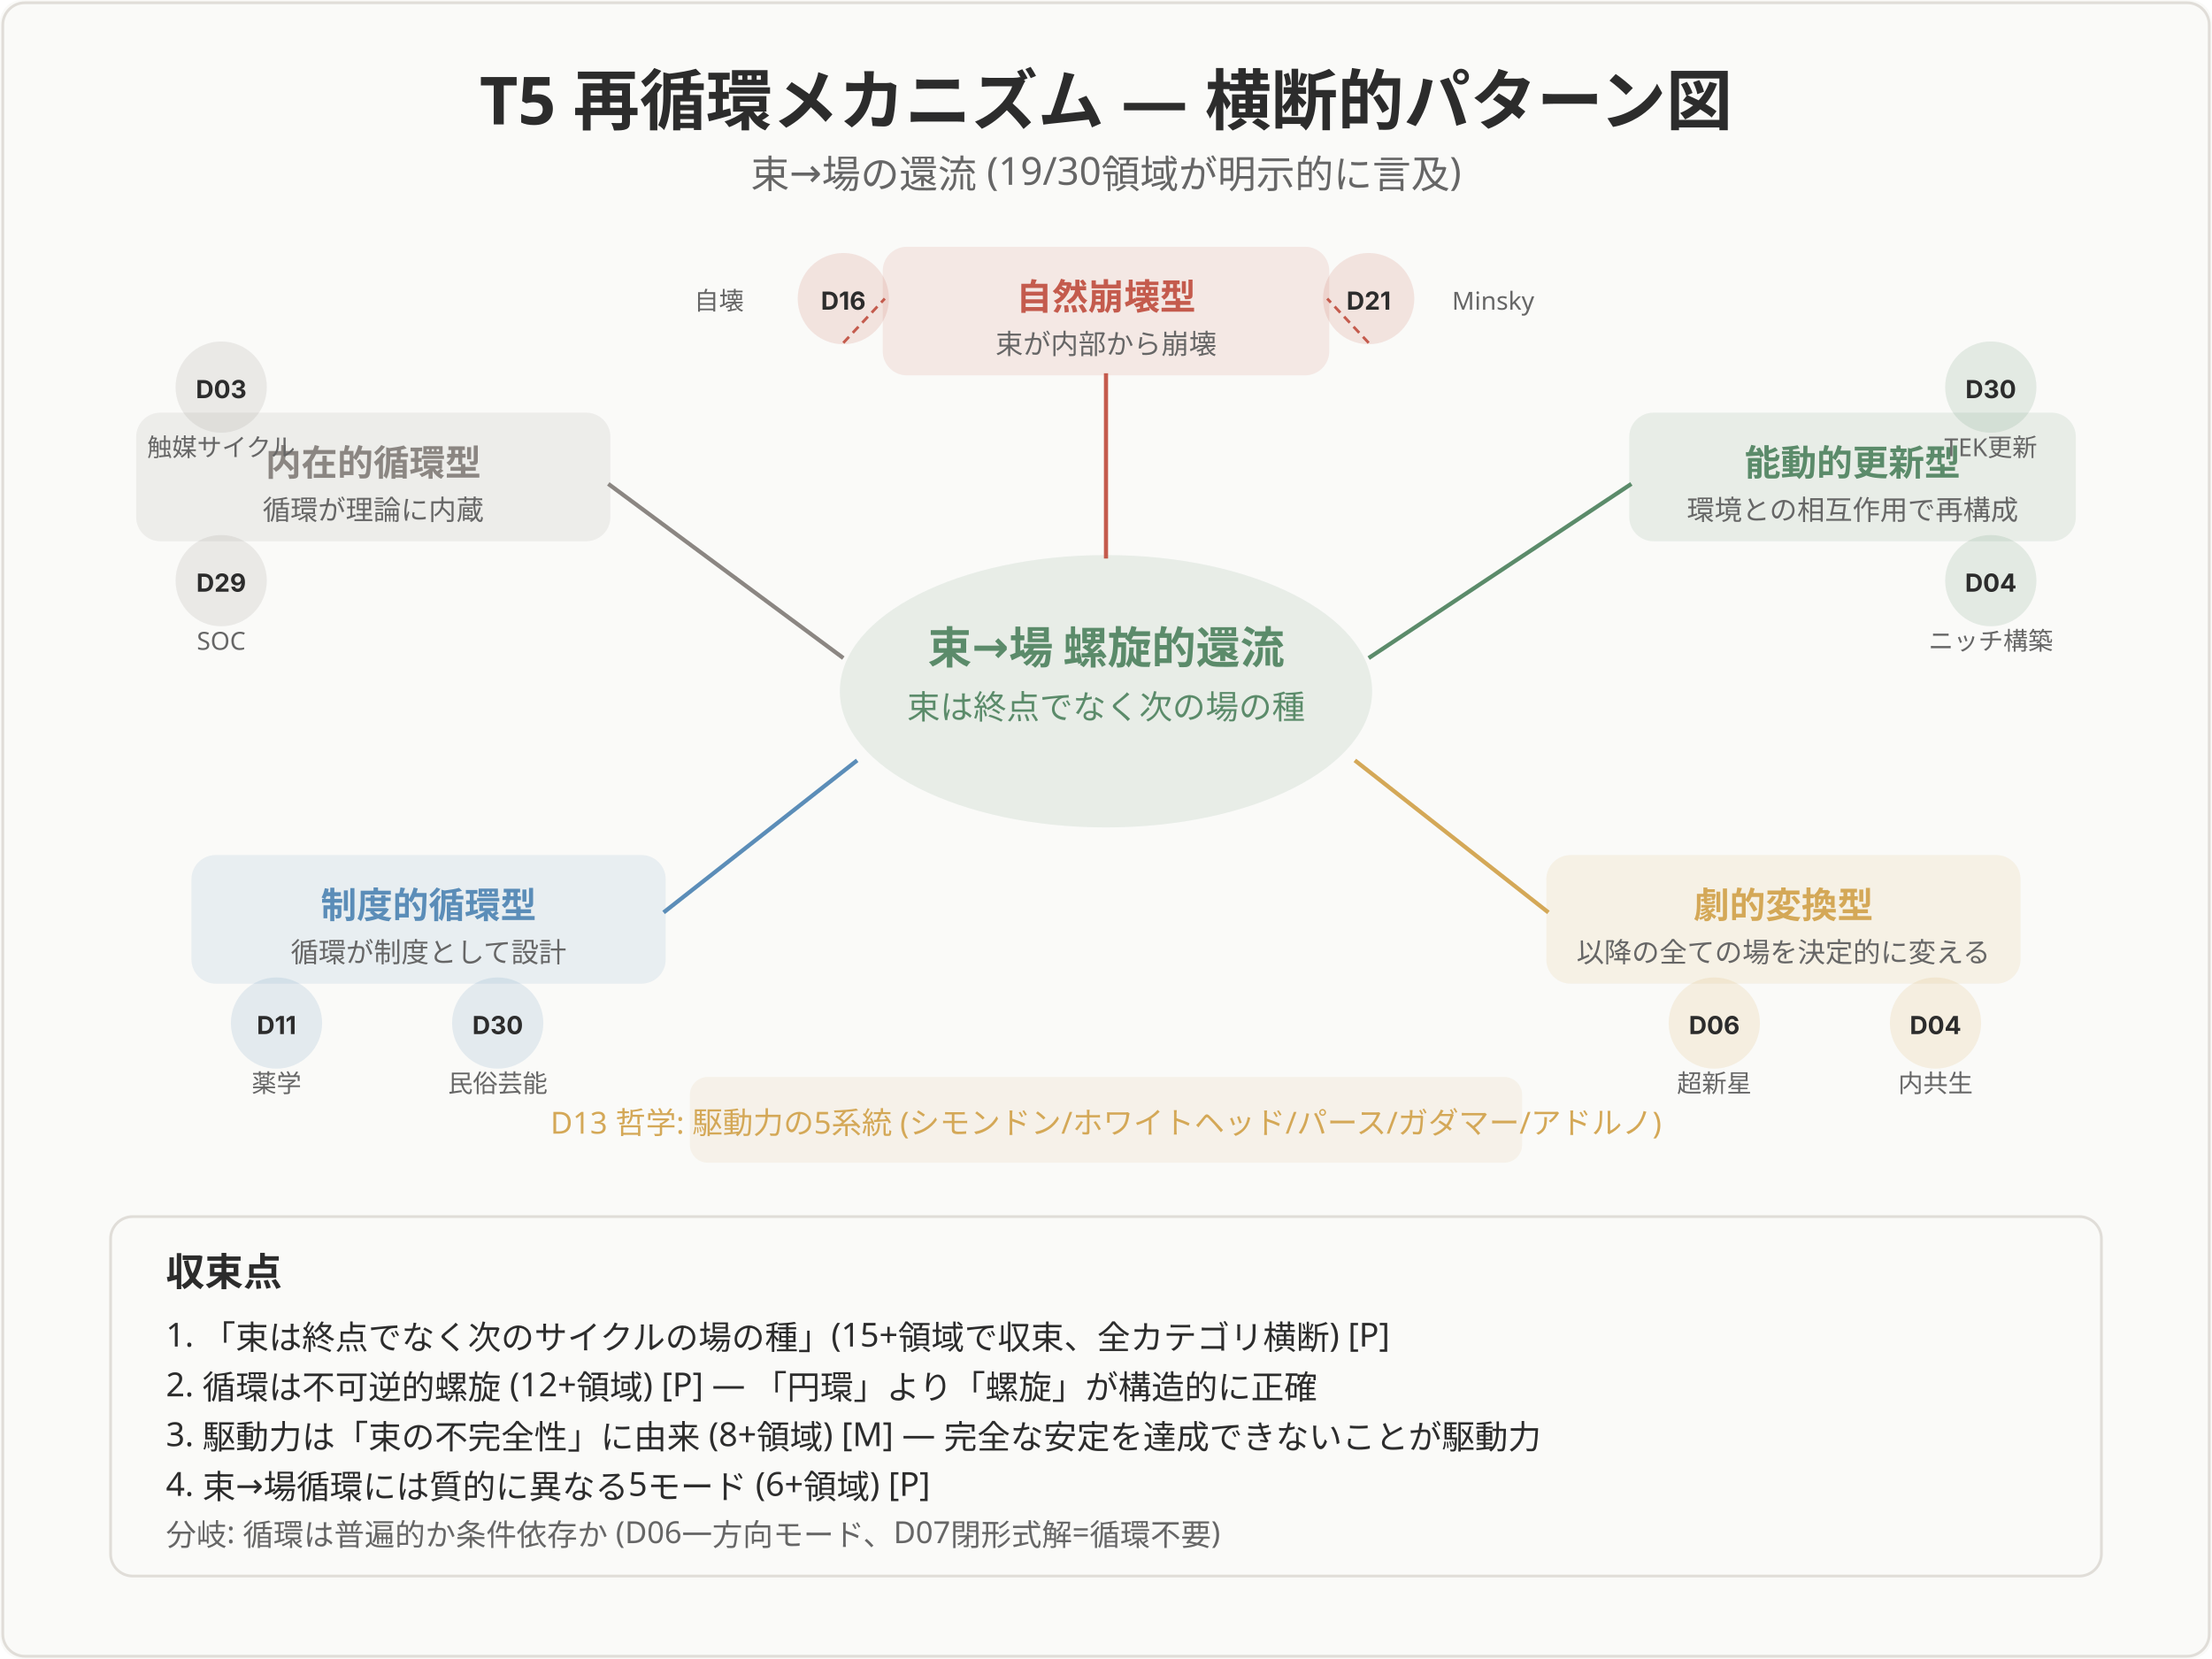
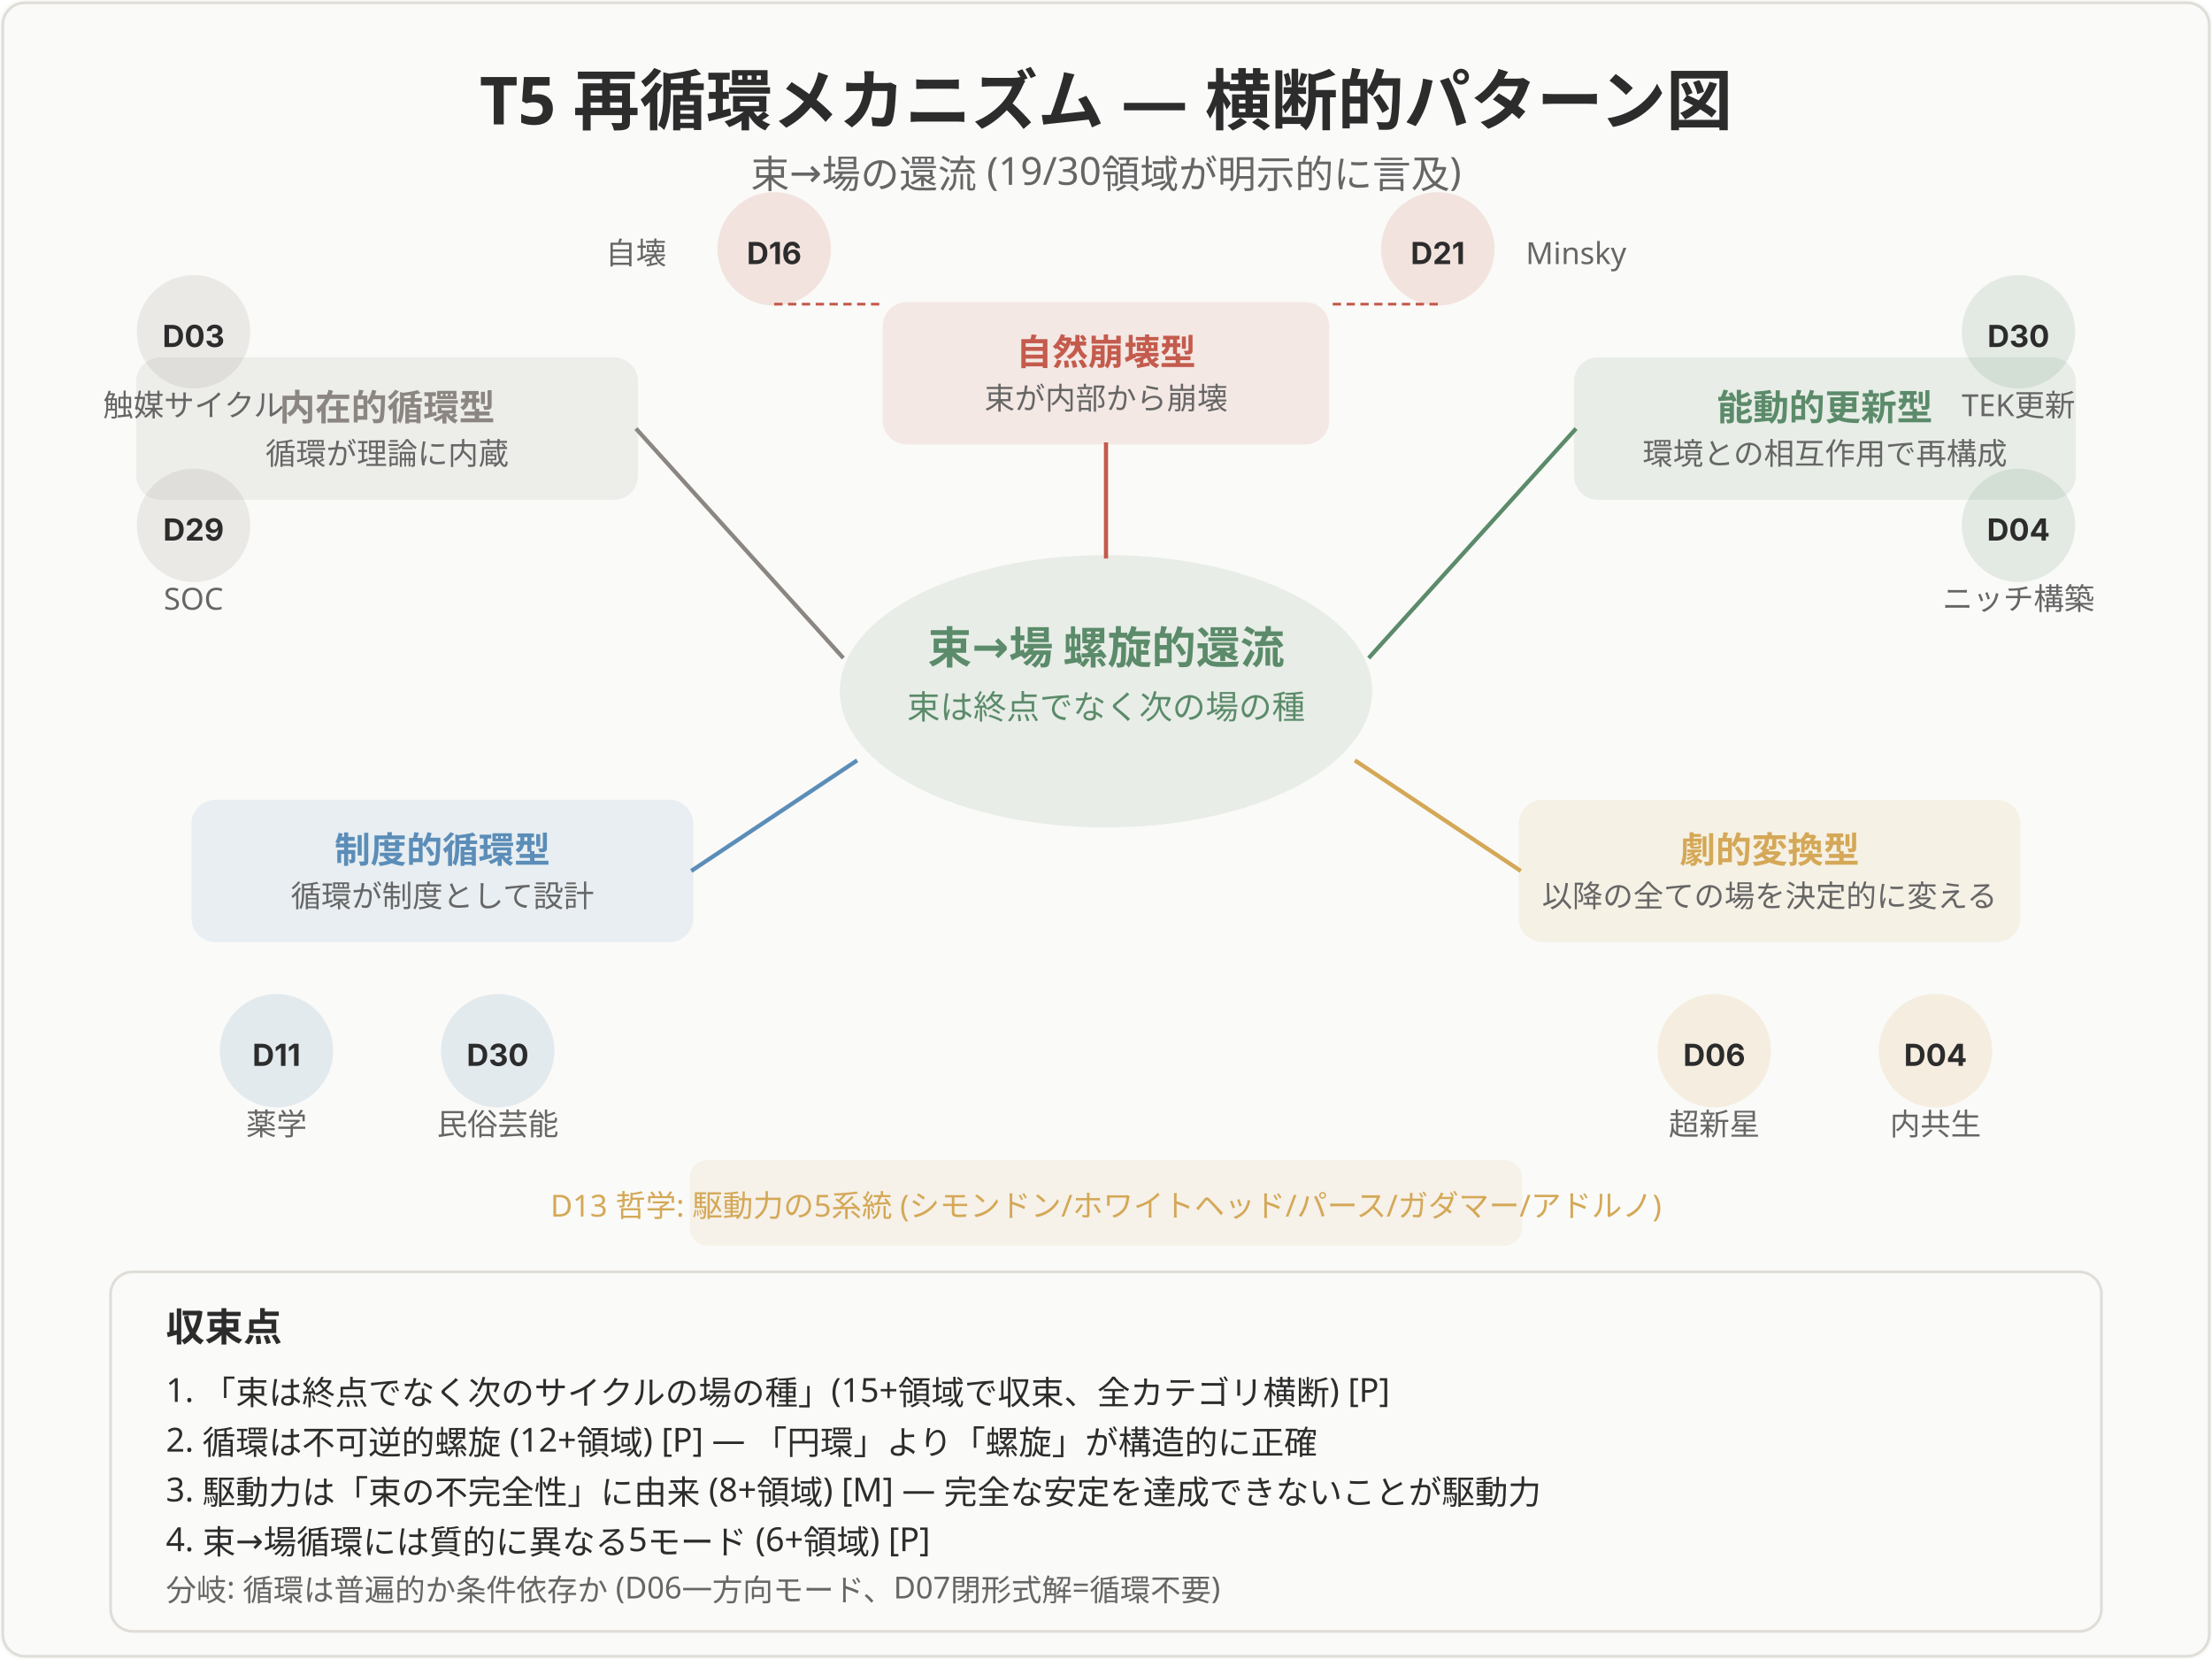
<svg xmlns="http://www.w3.org/2000/svg" viewBox="0 0 800 600">
  <defs>
    <marker id="arrowRC" markerWidth="8" markerHeight="6" refX="8" refY="3" orient="auto">
      <polygon points="0 0, 8 3, 0 6" fill="#666666" />
    </marker>
  </defs>
  <rect width="800" height="600" fill="#FAFAF8" rx="8" />
  <rect x="1" y="1" width="798" height="598" fill="none" stroke="#E0DDD8" stroke-width="1" rx="8" />
  <text x="400" y="45" text-anchor="middle" font-family="'Hiragino Sans', 'Noto Sans JP', sans-serif" font-size="24" fill="#2C2C2C" font-weight="bold">T5 再循環メカニズム — 横断的パターン図</text>
  <text x="400" y="68" text-anchor="middle" font-family="'Hiragino Sans', 'Noto Sans JP', sans-serif" font-size="14" fill="#666666">束→場の還流 (19/30領域が明示的に言及)</text>
  <ellipse cx="400" cy="250" rx="95" ry="48" fill="#5B8B6A" opacity="0.12" stroke="#5B8B6A" stroke-width="2.5" />
  <text x="400" y="240" text-anchor="middle" font-family="'Hiragino Sans', 'Noto Sans JP', sans-serif" font-size="16" fill="#5B8B6A" font-weight="bold">束→場 螺旋的還流</text>
  <text x="400" y="260" text-anchor="middle" font-family="'Hiragino Sans', 'Noto Sans JP', sans-serif" font-size="12" fill="#5B8B6A">束は終点でなく次の場の種</text>
-   <rect x="320" y="90" width="160" height="45" rx="8" fill="#C45B4D" opacity="0.12" stroke="#C45B4D" stroke-width="1.5" />
-   <text x="400" y="112" text-anchor="middle" font-family="'Hiragino Sans', 'Noto Sans JP', sans-serif" font-size="13" fill="#C45B4D" font-weight="bold">自然崩壊型</text>
-   <text x="400" y="128" text-anchor="middle" font-family="'Hiragino Sans', 'Noto Sans JP', sans-serif" font-size="10" fill="#666666">束が内部から崩壊</text>
-   <line x1="400" y1="135" x2="400" y2="202" stroke="#C45B4D" stroke-width="1.5" />
-   <circle cx="305" cy="108" r="16" fill="#C45B4D" opacity="0.15" stroke="#C45B4D" stroke-width="1" />
-   <text x="305" y="112" text-anchor="middle" font-family="'Inter', 'Helvetica Neue', sans-serif" font-size="9" fill="#2C2C2C" font-weight="bold">D16</text>
-   <text x="260" y="112" text-anchor="middle" font-family="'Hiragino Sans', 'Noto Sans JP', sans-serif" font-size="9" fill="#666666">自壊</text>
-   <line x1="305" y1="124" x2="320" y2="108" stroke="#C45B4D" stroke-width="1" stroke-dasharray="3,2" />
-   <circle cx="495" cy="108" r="16" fill="#C45B4D" opacity="0.15" stroke="#C45B4D" stroke-width="1" />
-   <text x="495" y="112" text-anchor="middle" font-family="'Inter', 'Helvetica Neue', sans-serif" font-size="9" fill="#2C2C2C" font-weight="bold">D21</text>
-   <text x="540" y="112" text-anchor="middle" font-family="'Hiragino Sans', 'Noto Sans JP', sans-serif" font-size="9" fill="#666666">Minsky</text>
-   <line x1="495" y1="124" x2="480" y2="108" stroke="#C45B4D" stroke-width="1" stroke-dasharray="3,2" />
-   <rect x="590" y="150" width="160" height="45" rx="8" fill="#5B8B6A" opacity="0.12" stroke="#5B8B6A" stroke-width="1.5" />
-   <text x="670" y="172" text-anchor="middle" font-family="'Hiragino Sans', 'Noto Sans JP', sans-serif" font-size="13" fill="#5B8B6A" font-weight="bold">能動的更新型</text>
-   <text x="670" y="188" text-anchor="middle" font-family="'Hiragino Sans', 'Noto Sans JP', sans-serif" font-size="10" fill="#666666">環境との相互作用で再構成</text>
-   <line x1="590" y1="175" x2="495" y2="238" stroke="#5B8B6A" stroke-width="1.5" />
-   <circle cx="720" cy="210" r="16" fill="#5B8B6A" opacity="0.15" stroke="#5B8B6A" stroke-width="1" />
-   <text x="720" y="214" text-anchor="middle" font-family="'Inter', 'Helvetica Neue', sans-serif" font-size="9" fill="#2C2C2C" font-weight="bold">D04</text>
-   <text x="720" y="235" text-anchor="middle" font-family="'Hiragino Sans', 'Noto Sans JP', sans-serif" font-size="9" fill="#666666">ニッチ構築</text>
-   <circle cx="720" cy="140" r="16" fill="#5B8B6A" opacity="0.15" stroke="#5B8B6A" stroke-width="1" />
-   <text x="720" y="144" text-anchor="middle" font-family="'Inter', 'Helvetica Neue', sans-serif" font-size="9" fill="#2C2C2C" font-weight="bold">D30</text>
-   <text x="720" y="165" text-anchor="middle" font-family="'Hiragino Sans', 'Noto Sans JP', sans-serif" font-size="9" fill="#666666">TEK更新</text>
-   <rect x="560" y="310" width="170" height="45" rx="8" fill="#D4A857" opacity="0.12" stroke="#D4A857" stroke-width="1.5" />
-   <text x="645" y="332" text-anchor="middle" font-family="'Hiragino Sans', 'Noto Sans JP', sans-serif" font-size="13" fill="#D4A857" font-weight="bold">劇的変換型</text>
-   <text x="645" y="348" text-anchor="middle" font-family="'Hiragino Sans', 'Noto Sans JP', sans-serif" font-size="10" fill="#666666">以降の全ての場を決定的に変える</text>
-   <line x1="560" y1="330" x2="490" y2="275" stroke="#D4A857" stroke-width="1.5" />
-   <circle cx="700" cy="370" r="16" fill="#D4A857" opacity="0.15" stroke="#D4A857" stroke-width="1" />
-   <text x="700" y="374" text-anchor="middle" font-family="'Inter', 'Helvetica Neue', sans-serif" font-size="9" fill="#2C2C2C" font-weight="bold">D04</text>
-   <text x="700" y="395" text-anchor="middle" font-family="'Hiragino Sans', 'Noto Sans JP', sans-serif" font-size="9" fill="#666666">内共生</text>
-   <circle cx="620" cy="370" r="16" fill="#D4A857" opacity="0.15" stroke="#D4A857" stroke-width="1" />
-   <text x="620" y="374" text-anchor="middle" font-family="'Inter', 'Helvetica Neue', sans-serif" font-size="9" fill="#2C2C2C" font-weight="bold">D06</text>
-   <text x="620" y="395" text-anchor="middle" font-family="'Hiragino Sans', 'Noto Sans JP', sans-serif" font-size="9" fill="#666666">超新星</text>
-   <rect x="70" y="310" width="170" height="45" rx="8" fill="#5B8DB8" opacity="0.12" stroke="#5B8DB8" stroke-width="1.5" />
-   <text x="155" y="332" text-anchor="middle" font-family="'Hiragino Sans', 'Noto Sans JP', sans-serif" font-size="13" fill="#5B8DB8" font-weight="bold">制度的循環型</text>
-   <text x="155" y="348" text-anchor="middle" font-family="'Hiragino Sans', 'Noto Sans JP', sans-serif" font-size="10" fill="#666666">循環が制度として設計</text>
-   <line x1="240" y1="330" x2="310" y2="275" stroke="#5B8DB8" stroke-width="1.5" />
-   <circle cx="100" cy="370" r="16" fill="#5B8DB8" opacity="0.15" stroke="#5B8DB8" stroke-width="1" />
-   <text x="100" y="374" text-anchor="middle" font-family="'Inter', 'Helvetica Neue', sans-serif" font-size="9" fill="#2C2C2C" font-weight="bold">D11</text>
-   <text x="100" y="395" text-anchor="middle" font-family="'Hiragino Sans', 'Noto Sans JP', sans-serif" font-size="9" fill="#666666">薬学</text>
-   <circle cx="180" cy="370" r="16" fill="#5B8DB8" opacity="0.15" stroke="#5B8DB8" stroke-width="1" />
-   <text x="180" y="374" text-anchor="middle" font-family="'Inter', 'Helvetica Neue', sans-serif" font-size="9" fill="#2C2C2C" font-weight="bold">D30</text>
-   <text x="180" y="395" text-anchor="middle" font-family="'Hiragino Sans', 'Noto Sans JP', sans-serif" font-size="9" fill="#666666">民俗芸能</text>
-   <rect x="50" y="150" width="170" height="45" rx="8" fill="#8B8682" opacity="0.12" stroke="#8B8682" stroke-width="1.5" />
-   <text x="135" y="172" text-anchor="middle" font-family="'Hiragino Sans', 'Noto Sans JP', sans-serif" font-size="13" fill="#8B8682" font-weight="bold">内在的循環型</text>
-   <text x="135" y="188" text-anchor="middle" font-family="'Hiragino Sans', 'Noto Sans JP', sans-serif" font-size="10" fill="#666666">循環が理論に内蔵</text>
-   <line x1="220" y1="175" x2="305" y2="238" stroke="#8B8682" stroke-width="1.5" />
-   <circle cx="80" cy="210" r="16" fill="#8B8682" opacity="0.15" stroke="#8B8682" stroke-width="1" />
-   <text x="80" y="214" text-anchor="middle" font-family="'Inter', 'Helvetica Neue', sans-serif" font-size="9" fill="#2C2C2C" font-weight="bold">D29</text>
-   <text x="80" y="235" text-anchor="middle" font-family="'Hiragino Sans', 'Noto Sans JP', sans-serif" font-size="9" fill="#666666">SOC</text>
-   <circle cx="80" cy="140" r="16" fill="#8B8682" opacity="0.15" stroke="#8B8682" stroke-width="1" />
-   <text x="80" y="144" text-anchor="middle" font-family="'Inter', 'Helvetica Neue', sans-serif" font-size="9" fill="#2C2C2C" font-weight="bold">D03</text>
-   <text x="80" y="165" text-anchor="middle" font-family="'Hiragino Sans', 'Noto Sans JP', sans-serif" font-size="9" fill="#666666">触媒サイクル</text>
-   <rect x="250" y="390" width="300" height="30" rx="6" fill="#D4A857" opacity="0.1" stroke="#D4A857" stroke-width="1" />
-   <text x="400" y="410" text-anchor="middle" font-family="'Hiragino Sans', 'Noto Sans JP', sans-serif" font-size="11" fill="#D4A857">D13 哲学: 駆動力の5系統 (シモンドン/ホワイトヘッド/パース/ガダマー/アドルノ)</text>
-   <rect x="40" y="440" width="720" height="130" rx="8" fill="#FAFAF8" stroke="#E0DDD8" stroke-width="1" />
-   <text x="60" y="465" font-family="'Hiragino Sans', 'Noto Sans JP', sans-serif" font-size="14" fill="#2C2C2C" font-weight="bold">収束点</text>
-   <text x="60" y="487" font-family="'Hiragino Sans', 'Noto Sans JP', sans-serif" font-size="12" fill="#2C2C2C">1. 「束は終点でなく次のサイクルの場の種」(15+領域で収束、全カテゴリ横断) [P]</text>
-   <text x="60" y="505" font-family="'Hiragino Sans', 'Noto Sans JP', sans-serif" font-size="12" fill="#2C2C2C">2. 循環は不可逆的螺旋 (12+領域) [P] — 「円環」より「螺旋」が構造的に正確</text>
-   <text x="60" y="523" font-family="'Hiragino Sans', 'Noto Sans JP', sans-serif" font-size="12" fill="#2C2C2C">3. 駆動力は「束の不完全性」に由来 (8+領域) [M] — 完全な安定を達成できないことが駆動力</text>
-   <text x="60" y="541" font-family="'Hiragino Sans', 'Noto Sans JP', sans-serif" font-size="12" fill="#2C2C2C">4. 束→場循環には質的に異なる5モード (6+領域) [P]</text>
-   <text x="60" y="559" font-family="'Hiragino Sans', 'Noto Sans JP', sans-serif" font-size="11" fill="#666666">分岐: 循環は普遍的か条件依存か (D06一方向モード、D07閉形式解=循環不要)</text>
+   <rect x="320" y="110" width="160" height="50" rx="8" fill="#C45B4D" opacity="0.12" stroke="#C45B4D" stroke-width="1.5" />
+   <text x="400" y="132" text-anchor="middle" font-family="'Hiragino Sans', 'Noto Sans JP', sans-serif" font-size="13" fill="#C45B4D" font-weight="bold">自然崩壊型</text>
+   <text x="400" y="148" text-anchor="middle" font-family="'Hiragino Sans', 'Noto Sans JP', sans-serif" font-size="11" fill="#666666">束が内部から崩壊</text>
+   <line x1="400" y1="160" x2="400" y2="202" stroke="#C45B4D" stroke-width="1.5" />
+   <circle cx="280" cy="90" r="20" fill="#C45B4D" opacity="0.15" stroke="#C45B4D" stroke-width="1" />
+   <text x="280" y="95.5" text-anchor="middle" font-family="'Inter', 'Helvetica Neue', sans-serif" font-size="11" fill="#2C2C2C" font-weight="bold">D16</text>
+   <text x="230" y="95.5" text-anchor="middle" font-family="'Hiragino Sans', 'Noto Sans JP', sans-serif" font-size="11" fill="#666666">自壊</text>
+   <line x1="280" y1="110" x2="320" y2="110" stroke="#C45B4D" stroke-width="1" stroke-dasharray="3,2" />
+   <circle cx="520" cy="90" r="20" fill="#C45B4D" opacity="0.15" stroke="#C45B4D" stroke-width="1" />
+   <text x="520" y="95.5" text-anchor="middle" font-family="'Inter', 'Helvetica Neue', sans-serif" font-size="11" fill="#2C2C2C" font-weight="bold">D21</text>
+   <text x="570" y="95.5" text-anchor="middle" font-family="'Hiragino Sans', 'Noto Sans JP', sans-serif" font-size="11" fill="#666666">Minsky</text>
+   <line x1="520" y1="110" x2="480" y2="110" stroke="#C45B4D" stroke-width="1" stroke-dasharray="3,2" />
+   <rect x="570" y="130" width="180" height="50" rx="8" fill="#5B8B6A" opacity="0.12" stroke="#5B8B6A" stroke-width="1.5" />
+   <text x="660" y="152" text-anchor="middle" font-family="'Hiragino Sans', 'Noto Sans JP', sans-serif" font-size="13" fill="#5B8B6A" font-weight="bold">能動的更新型</text>
+   <text x="660" y="168" text-anchor="middle" font-family="'Hiragino Sans', 'Noto Sans JP', sans-serif" font-size="11" fill="#666666">環境との相互作用で再構成</text>
+   <line x1="570" y1="155" x2="495" y2="238" stroke="#5B8B6A" stroke-width="1.5" />
+   <circle cx="730" cy="190" r="20" fill="#5B8B6A" opacity="0.15" stroke="#5B8B6A" stroke-width="1" />
+   <text x="730" y="195.5" text-anchor="middle" font-family="'Inter', 'Helvetica Neue', sans-serif" font-size="11" fill="#2C2C2C" font-weight="bold">D04</text>
+   <text x="730" y="220.5" text-anchor="middle" font-family="'Hiragino Sans', 'Noto Sans JP', sans-serif" font-size="11" fill="#666666">ニッチ構築</text>
+   <circle cx="730" cy="120" r="20" fill="#5B8B6A" opacity="0.15" stroke="#5B8B6A" stroke-width="1" />
+   <text x="730" y="125.5" text-anchor="middle" font-family="'Inter', 'Helvetica Neue', sans-serif" font-size="11" fill="#2C2C2C" font-weight="bold">D30</text>
+   <text x="730" y="150.5" text-anchor="middle" font-family="'Hiragino Sans', 'Noto Sans JP', sans-serif" font-size="11" fill="#666666">TEK更新</text>
+   <rect x="550" y="290" width="180" height="50" rx="8" fill="#D4A857" opacity="0.12" stroke="#D4A857" stroke-width="1.5" />
+   <text x="640" y="312" text-anchor="middle" font-family="'Hiragino Sans', 'Noto Sans JP', sans-serif" font-size="13" fill="#D4A857" font-weight="bold">劇的変換型</text>
+   <text x="640" y="328" text-anchor="middle" font-family="'Hiragino Sans', 'Noto Sans JP', sans-serif" font-size="11" fill="#666666">以降の全ての場を決定的に変える</text>
+   <line x1="550" y1="315" x2="490" y2="275" stroke="#D4A857" stroke-width="1.5" />
+   <circle cx="700" cy="380" r="20" fill="#D4A857" opacity="0.15" stroke="#D4A857" stroke-width="1" />
+   <text x="700" y="385.5" text-anchor="middle" font-family="'Inter', 'Helvetica Neue', sans-serif" font-size="11" fill="#2C2C2C" font-weight="bold">D04</text>
+   <text x="700" y="410.5" text-anchor="middle" font-family="'Hiragino Sans', 'Noto Sans JP', sans-serif" font-size="11" fill="#666666">内共生</text>
+   <circle cx="620" cy="380" r="20" fill="#D4A857" opacity="0.15" stroke="#D4A857" stroke-width="1" />
+   <text x="620" y="385.5" text-anchor="middle" font-family="'Inter', 'Helvetica Neue', sans-serif" font-size="11" fill="#2C2C2C" font-weight="bold">D06</text>
+   <text x="620" y="410.5" text-anchor="middle" font-family="'Hiragino Sans', 'Noto Sans JP', sans-serif" font-size="11" fill="#666666">超新星</text>
+   <rect x="70" y="290" width="180" height="50" rx="8" fill="#5B8DB8" opacity="0.12" stroke="#5B8DB8" stroke-width="1.5" />
+   <text x="160" y="312" text-anchor="middle" font-family="'Hiragino Sans', 'Noto Sans JP', sans-serif" font-size="13" fill="#5B8DB8" font-weight="bold">制度的循環型</text>
+   <text x="160" y="328" text-anchor="middle" font-family="'Hiragino Sans', 'Noto Sans JP', sans-serif" font-size="11" fill="#666666">循環が制度として設計</text>
+   <line x1="250" y1="315" x2="310" y2="275" stroke="#5B8DB8" stroke-width="1.5" />
+   <circle cx="100" cy="380" r="20" fill="#5B8DB8" opacity="0.15" stroke="#5B8DB8" stroke-width="1" />
+   <text x="100" y="385.5" text-anchor="middle" font-family="'Inter', 'Helvetica Neue', sans-serif" font-size="11" fill="#2C2C2C" font-weight="bold">D11</text>
+   <text x="100" y="410.5" text-anchor="middle" font-family="'Hiragino Sans', 'Noto Sans JP', sans-serif" font-size="11" fill="#666666">薬学</text>
+   <circle cx="180" cy="380" r="20" fill="#5B8DB8" opacity="0.15" stroke="#5B8DB8" stroke-width="1" />
+   <text x="180" y="385.5" text-anchor="middle" font-family="'Inter', 'Helvetica Neue', sans-serif" font-size="11" fill="#2C2C2C" font-weight="bold">D30</text>
+   <text x="180" y="410.5" text-anchor="middle" font-family="'Hiragino Sans', 'Noto Sans JP', sans-serif" font-size="11" fill="#666666">民俗芸能</text>
+   <rect x="50" y="130" width="180" height="50" rx="8" fill="#8B8682" opacity="0.12" stroke="#8B8682" stroke-width="1.5" />
+   <text x="140" y="152" text-anchor="middle" font-family="'Hiragino Sans', 'Noto Sans JP', sans-serif" font-size="13" fill="#8B8682" font-weight="bold">内在的循環型</text>
+   <text x="140" y="168" text-anchor="middle" font-family="'Hiragino Sans', 'Noto Sans JP', sans-serif" font-size="11" fill="#666666">循環が理論に内蔵</text>
+   <line x1="230" y1="155" x2="305" y2="238" stroke="#8B8682" stroke-width="1.5" />
+   <circle cx="70" cy="190" r="20" fill="#8B8682" opacity="0.15" stroke="#8B8682" stroke-width="1" />
+   <text x="70" y="195.5" text-anchor="middle" font-family="'Inter', 'Helvetica Neue', sans-serif" font-size="11" fill="#2C2C2C" font-weight="bold">D29</text>
+   <text x="70" y="220.5" text-anchor="middle" font-family="'Hiragino Sans', 'Noto Sans JP', sans-serif" font-size="11" fill="#666666">SOC</text>
+   <circle cx="70" cy="120" r="20" fill="#8B8682" opacity="0.15" stroke="#8B8682" stroke-width="1" />
+   <text x="70" y="125.5" text-anchor="middle" font-family="'Inter', 'Helvetica Neue', sans-serif" font-size="11" fill="#2C2C2C" font-weight="bold">D03</text>
+   <text x="70" y="150.5" text-anchor="middle" font-family="'Hiragino Sans', 'Noto Sans JP', sans-serif" font-size="11" fill="#666666">触媒サイクル</text>
+   <rect x="250" y="420" width="300" height="30" rx="6" fill="#D4A857" opacity="0.1" stroke="#D4A857" stroke-width="1" />
+   <text x="400" y="440" text-anchor="middle" font-family="'Hiragino Sans', 'Noto Sans JP', sans-serif" font-size="11" fill="#D4A857">D13 哲学: 駆動力の5系統 (シモンドン/ホワイトヘッド/パース/ガダマー/アドルノ)</text>
+   <rect x="40" y="460" width="720" height="130" rx="8" fill="#FAFAF8" stroke="#E0DDD8" stroke-width="1" />
+   <text x="60" y="485" font-family="'Hiragino Sans', 'Noto Sans JP', sans-serif" font-size="14" fill="#2C2C2C" font-weight="bold">収束点</text>
+   <text x="60" y="507" font-family="'Hiragino Sans', 'Noto Sans JP', sans-serif" font-size="12" fill="#2C2C2C">1. 「束は終点でなく次のサイクルの場の種」(15+領域で収束、全カテゴリ横断) [P]</text>
+   <text x="60" y="525" font-family="'Hiragino Sans', 'Noto Sans JP', sans-serif" font-size="12" fill="#2C2C2C">2. 循環は不可逆的螺旋 (12+領域) [P] — 「円環」より「螺旋」が構造的に正確</text>
+   <text x="60" y="543" font-family="'Hiragino Sans', 'Noto Sans JP', sans-serif" font-size="12" fill="#2C2C2C">3. 駆動力は「束の不完全性」に由来 (8+領域) [M] — 完全な安定を達成できないことが駆動力</text>
+   <text x="60" y="561" font-family="'Hiragino Sans', 'Noto Sans JP', sans-serif" font-size="12" fill="#2C2C2C">4. 束→場循環には質的に異なる5モード (6+領域) [P]</text>
+   <text x="60" y="579" font-family="'Hiragino Sans', 'Noto Sans JP', sans-serif" font-size="11" fill="#666666">分岐: 循環は普遍的か条件依存か (D06一方向モード、D07閉形式解=循環不要)</text>
</svg>
